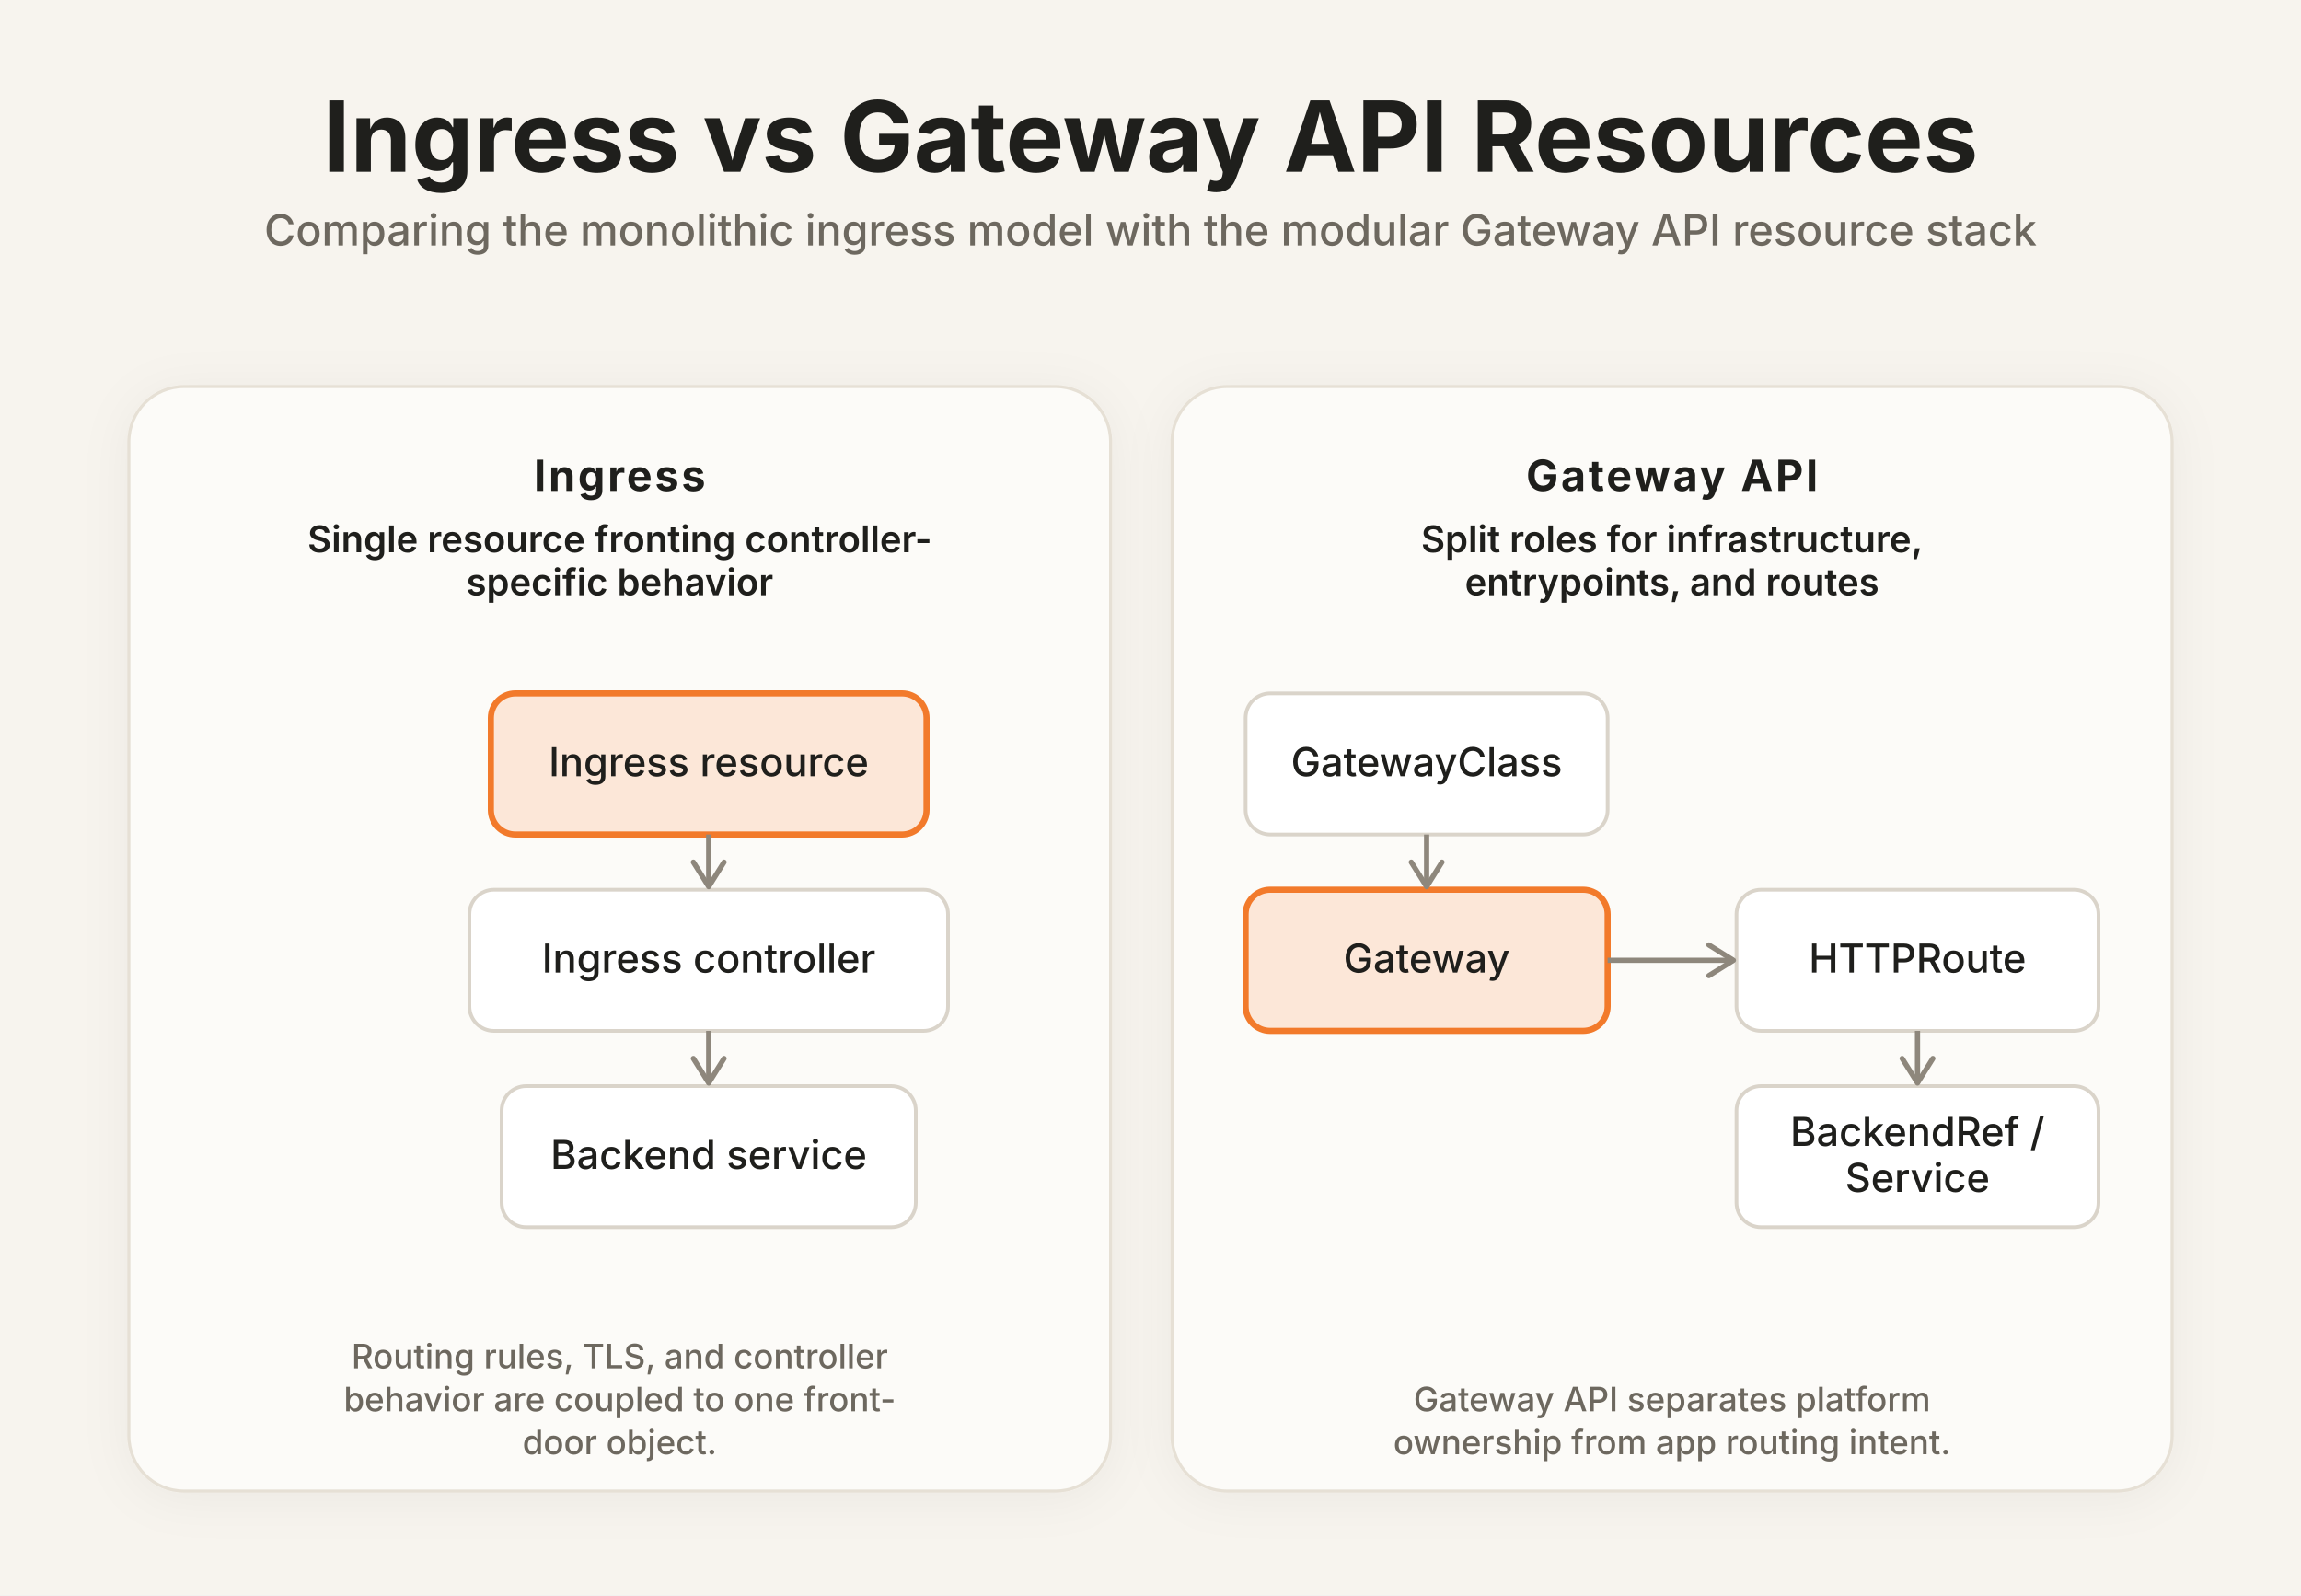
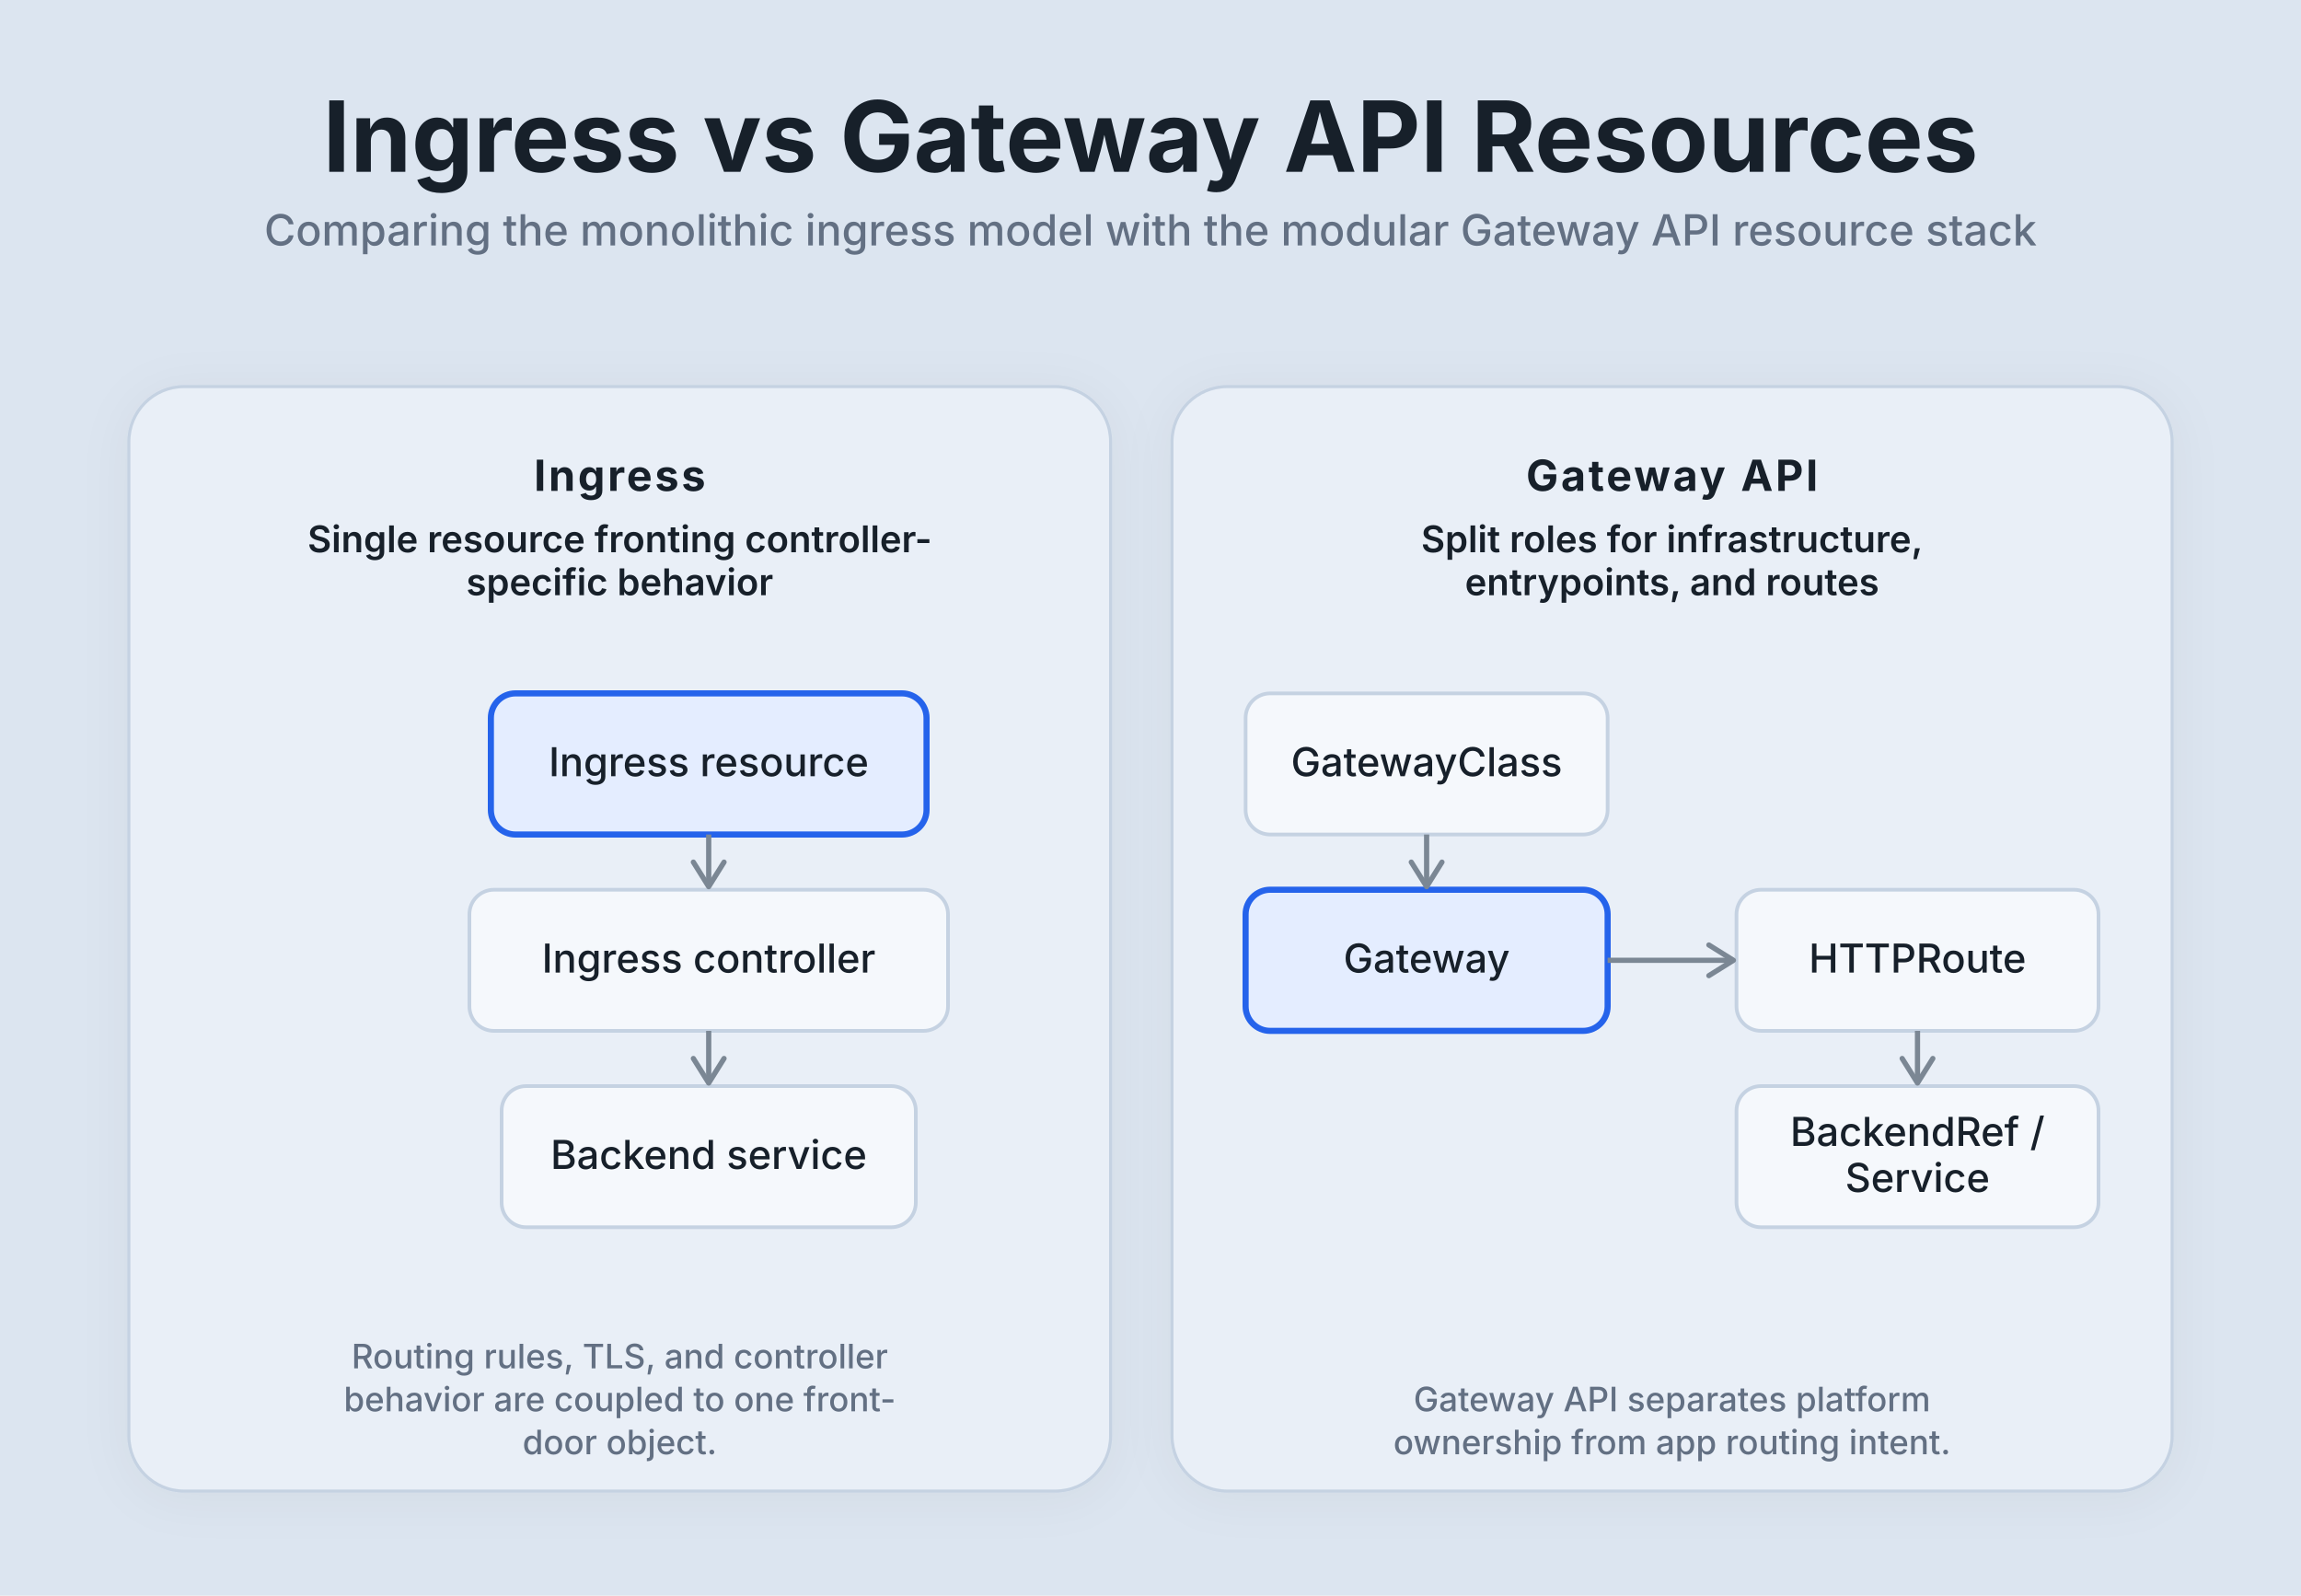
<svg xmlns="http://www.w3.org/2000/svg" width="750" height="520" viewBox="0 0 750 520" role="img" aria-label="Ingress vs Gateway API Resources">
  <defs>
    <filter id="panelShadow" x="-10%" y="-10%" width="120%" height="140%">
      <feDropShadow dx="0" dy="2" stdDeviation="8" flood-color="rgba(0,0,0,0.05)" />
    </filter>
-     <marker id="arrow" viewBox="0 0 11 12" markerWidth="11" markerHeight="12" refX="9.5" refY="6" orient="auto" markerUnits="userSpaceOnUse" overflow="visible">
-       <path d="M 1.5 1.0 L 9.5 6 L 1.5 11.0" fill="none" stroke="#8E877C" stroke-width="1.7" stroke-linecap="round" stroke-linejoin="round" />
+     <marker id="arrow-console-light" viewBox="0 0 11 12" markerWidth="11" markerHeight="12" refX="9.5" refY="6" orient="auto" markerUnits="userSpaceOnUse" overflow="visible">
+       <path d="M 1.5 1.0 L 9.5 6 L 1.5 11.0" fill="none" stroke="#7B8794" stroke-width="1.7" stroke-linecap="round" stroke-linejoin="round" />
    </marker>
  </defs>
-   <rect width="750" height="520" fill="#F7F4EE" />
-   <text x="375.0" y="56" text-anchor="middle" font-family="Inter, ui-sans-serif, system-ui, sans-serif" font-size="32" font-weight="700" fill="#1F1F1C">Ingress vs Gateway API Resources</text>
-   <text x="375.0" y="80" text-anchor="middle" font-family="Inter, ui-sans-serif, system-ui, sans-serif" font-size="14" font-weight="500" fill="#6D685F">Comparing the monolithic ingress model with the modular Gateway API resource stack</text>
-   <rect x="42.0" y="126.0" width="320.0" height="360.0" rx="18" fill="#FCFBF8" stroke="#E6E0D5" filter="url(#panelShadow)" />
-   <text x="202.0" y="160.0" text-anchor="middle" font-family="Inter, ui-sans-serif, system-ui, sans-serif" font-size="14" font-weight="700" letter-spacing="0.06em" fill="#1F1F1C">Ingress</text>
-   <text x="202.0" y="180.0" text-anchor="middle" font-family="Inter, ui-sans-serif, system-ui, sans-serif" font-size="12" font-weight="600" fill="#1F1F1C">Single resource fronting controller-</text>
-   <text x="202.0" y="194.0" text-anchor="middle" font-family="Inter, ui-sans-serif, system-ui, sans-serif" font-size="12" font-weight="600" fill="#1F1F1C">specific behavior</text>
-   <text x="202.0" y="446.0" text-anchor="middle" font-family="Inter, ui-sans-serif, system-ui, sans-serif" font-size="11" font-weight="500" fill="#6D685F">Routing rules, TLS, and controller</text>
-   <text x="202.0" y="460.0" text-anchor="middle" font-family="Inter, ui-sans-serif, system-ui, sans-serif" font-size="11" font-weight="500" fill="#6D685F">behavior are coupled to one front-</text>
-   <text x="202.0" y="474.0" text-anchor="middle" font-family="Inter, ui-sans-serif, system-ui, sans-serif" font-size="11" font-weight="500" fill="#6D685F">door object.</text>
-   <rect x="382.0" y="126.0" width="326.0" height="360.0" rx="18" fill="#FCFBF8" stroke="#E6E0D5" filter="url(#panelShadow)" />
-   <text x="545.0" y="160.0" text-anchor="middle" font-family="Inter, ui-sans-serif, system-ui, sans-serif" font-size="14" font-weight="700" letter-spacing="0.06em" fill="#1F1F1C">Gateway API</text>
-   <text x="545.0" y="180.0" text-anchor="middle" font-family="Inter, ui-sans-serif, system-ui, sans-serif" font-size="12" font-weight="600" fill="#1F1F1C">Split roles for infrastructure,</text>
-   <text x="545.0" y="194.0" text-anchor="middle" font-family="Inter, ui-sans-serif, system-ui, sans-serif" font-size="12" font-weight="600" fill="#1F1F1C">entrypoints, and routes</text>
-   <text x="545.0" y="460.0" text-anchor="middle" font-family="Inter, ui-sans-serif, system-ui, sans-serif" font-size="11" font-weight="500" fill="#6D685F">Gateway API separates platform</text>
-   <text x="545.0" y="474.0" text-anchor="middle" font-family="Inter, ui-sans-serif, system-ui, sans-serif" font-size="11" font-weight="500" fill="#6D685F">ownership from app routing intent.</text>
-   <rect x="160.0" y="226.0" width="142.0" height="46.0" rx="8" fill="#FCE7D8" stroke="#F27A2B" stroke-width="2" />
-   <text x="231.0" y="253.0" text-anchor="middle" font-family="Inter, ui-sans-serif, system-ui, sans-serif" font-size="13" font-weight="500" fill="#1F1F1C">Ingress resource</text>
-   <rect x="406.0" y="226.0" width="118.0" height="46.0" rx="8" fill="#FFFFFF" stroke="#DAD4CA" stroke-width="1.2" />
-   <text x="465.0" y="253.0" text-anchor="middle" font-family="Inter, ui-sans-serif, system-ui, sans-serif" font-size="13" font-weight="500" fill="#1F1F1C">GatewayClass</text>
-   <rect x="153.0" y="290.0" width="156.0" height="46.0" rx="8" fill="#FFFFFF" stroke="#DAD4CA" stroke-width="1.2" />
-   <text x="231.0" y="317.0" text-anchor="middle" font-family="Inter, ui-sans-serif, system-ui, sans-serif" font-size="13" font-weight="500" fill="#1F1F1C">Ingress controller</text>
-   <rect x="406.0" y="290.0" width="118.0" height="46.0" rx="8" fill="#FCE7D8" stroke="#F27A2B" stroke-width="2" />
-   <text x="465.0" y="317.0" text-anchor="middle" font-family="Inter, ui-sans-serif, system-ui, sans-serif" font-size="13" font-weight="500" fill="#1F1F1C">Gateway</text>
-   <rect x="566.0" y="290.0" width="118.0" height="46.0" rx="8" fill="#FFFFFF" stroke="#DAD4CA" stroke-width="1.2" />
-   <text x="625.0" y="317.0" text-anchor="middle" font-family="Inter, ui-sans-serif, system-ui, sans-serif" font-size="13" font-weight="500" fill="#1F1F1C">HTTPRoute</text>
-   <rect x="163.5" y="354.0" width="135.0" height="46.0" rx="8" fill="#FFFFFF" stroke="#DAD4CA" stroke-width="1.2" />
-   <text x="231.0" y="381.0" text-anchor="middle" font-family="Inter, ui-sans-serif, system-ui, sans-serif" font-size="13" font-weight="500" fill="#1F1F1C">Backend service</text>
-   <rect x="566.0" y="354.0" width="118.0" height="46.0" rx="8" fill="#FFFFFF" stroke="#DAD4CA" stroke-width="1.2" />
-   <text x="625.0" y="373.5" text-anchor="middle" font-family="Inter, ui-sans-serif, system-ui, sans-serif" font-size="13" font-weight="500" fill="#1F1F1C">BackendRef /</text>
-   <text x="625.0" y="388.5" text-anchor="middle" font-family="Inter, ui-sans-serif, system-ui, sans-serif" font-size="13" font-weight="500" fill="#1F1F1C">Service</text>
-   <path d="M 231.0 272.0 L 231.0 289.0" fill="none" stroke="#8E877C" stroke-width="1.7" marker-end="url(#arrow)" />
-   <path d="M 231.0 336.0 L 231.0 353.0" fill="none" stroke="#8E877C" stroke-width="1.7" marker-end="url(#arrow)" />
-   <path d="M 465.0 272.0 L 465.0 289.0" fill="none" stroke="#8E877C" stroke-width="1.7" marker-end="url(#arrow)" />
-   <path d="M 524.0 313.0 L 565.0 313.0" fill="none" stroke="#8E877C" stroke-width="1.7" marker-end="url(#arrow)" />
-   <path d="M 625.0 336.0 L 625.0 353.0" fill="none" stroke="#8E877C" stroke-width="1.7" marker-end="url(#arrow)" />
+   <rect width="750" height="520" fill="#DCE5F0" />
+   <text x="375.0" y="56" text-anchor="middle" font-family="Inter, ui-sans-serif, system-ui, sans-serif" font-size="32" font-weight="700" fill="#17202A">Ingress vs Gateway API Resources</text>
+   <text x="375.0" y="80" text-anchor="middle" font-family="Inter, ui-sans-serif, system-ui, sans-serif" font-size="14" font-weight="500" fill="#637083">Comparing the monolithic ingress model with the modular Gateway API resource stack</text>
+   <rect x="42.0" y="126.0" width="320.0" height="360.0" rx="18" fill="#E9EFF7" stroke="#C5D2E2" filter="url(#panelShadow)" />
+   <text x="202.0" y="160.0" text-anchor="middle" font-family="Inter, ui-sans-serif, system-ui, sans-serif" font-size="14" font-weight="700" letter-spacing="0.06em" fill="#17202A">Ingress</text>
+   <text x="202.0" y="180.0" text-anchor="middle" font-family="Inter, ui-sans-serif, system-ui, sans-serif" font-size="12" font-weight="600" fill="#17202A">Single resource fronting controller-</text>
+   <text x="202.0" y="194.0" text-anchor="middle" font-family="Inter, ui-sans-serif, system-ui, sans-serif" font-size="12" font-weight="600" fill="#17202A">specific behavior</text>
+   <text x="202.0" y="446.0" text-anchor="middle" font-family="Inter, ui-sans-serif, system-ui, sans-serif" font-size="11" font-weight="500" fill="#637083">Routing rules, TLS, and controller</text>
+   <text x="202.0" y="460.0" text-anchor="middle" font-family="Inter, ui-sans-serif, system-ui, sans-serif" font-size="11" font-weight="500" fill="#637083">behavior are coupled to one front-</text>
+   <text x="202.0" y="474.0" text-anchor="middle" font-family="Inter, ui-sans-serif, system-ui, sans-serif" font-size="11" font-weight="500" fill="#637083">door object.</text>
+   <rect x="382.0" y="126.0" width="326.0" height="360.0" rx="18" fill="#E9EFF7" stroke="#C5D2E2" filter="url(#panelShadow)" />
+   <text x="545.0" y="160.0" text-anchor="middle" font-family="Inter, ui-sans-serif, system-ui, sans-serif" font-size="14" font-weight="700" letter-spacing="0.06em" fill="#17202A">Gateway API</text>
+   <text x="545.0" y="180.0" text-anchor="middle" font-family="Inter, ui-sans-serif, system-ui, sans-serif" font-size="12" font-weight="600" fill="#17202A">Split roles for infrastructure,</text>
+   <text x="545.0" y="194.0" text-anchor="middle" font-family="Inter, ui-sans-serif, system-ui, sans-serif" font-size="12" font-weight="600" fill="#17202A">entrypoints, and routes</text>
+   <text x="545.0" y="460.0" text-anchor="middle" font-family="Inter, ui-sans-serif, system-ui, sans-serif" font-size="11" font-weight="500" fill="#637083">Gateway API separates platform</text>
+   <text x="545.0" y="474.0" text-anchor="middle" font-family="Inter, ui-sans-serif, system-ui, sans-serif" font-size="11" font-weight="500" fill="#637083">ownership from app routing intent.</text>
+   <rect x="160.0" y="226.0" width="142.0" height="46.0" rx="8" fill="#E4EDFF" stroke="#2563EB" stroke-width="2" />
+   <text x="231.0" y="253.0" text-anchor="middle" font-family="Inter, ui-sans-serif, system-ui, sans-serif" font-size="13" font-weight="500" fill="#17202A">Ingress resource</text>
+   <rect x="406.0" y="226.0" width="118.0" height="46.0" rx="8" fill="#F5F8FC" stroke="#C5D2E2" stroke-width="1.2" />
+   <text x="465.0" y="253.0" text-anchor="middle" font-family="Inter, ui-sans-serif, system-ui, sans-serif" font-size="13" font-weight="500" fill="#17202A">GatewayClass</text>
+   <rect x="153.0" y="290.0" width="156.0" height="46.0" rx="8" fill="#F5F8FC" stroke="#C5D2E2" stroke-width="1.2" />
+   <text x="231.0" y="317.0" text-anchor="middle" font-family="Inter, ui-sans-serif, system-ui, sans-serif" font-size="13" font-weight="500" fill="#17202A">Ingress controller</text>
+   <rect x="406.0" y="290.0" width="118.0" height="46.0" rx="8" fill="#E4EDFF" stroke="#2563EB" stroke-width="2" />
+   <text x="465.0" y="317.0" text-anchor="middle" font-family="Inter, ui-sans-serif, system-ui, sans-serif" font-size="13" font-weight="500" fill="#17202A">Gateway</text>
+   <rect x="566.0" y="290.0" width="118.0" height="46.0" rx="8" fill="#F5F8FC" stroke="#C5D2E2" stroke-width="1.2" />
+   <text x="625.0" y="317.0" text-anchor="middle" font-family="Inter, ui-sans-serif, system-ui, sans-serif" font-size="13" font-weight="500" fill="#17202A">HTTPRoute</text>
+   <rect x="163.5" y="354.0" width="135.0" height="46.0" rx="8" fill="#F5F8FC" stroke="#C5D2E2" stroke-width="1.2" />
+   <text x="231.0" y="381.0" text-anchor="middle" font-family="Inter, ui-sans-serif, system-ui, sans-serif" font-size="13" font-weight="500" fill="#17202A">Backend service</text>
+   <rect x="566.0" y="354.0" width="118.0" height="46.0" rx="8" fill="#F5F8FC" stroke="#C5D2E2" stroke-width="1.2" />
+   <text x="625.0" y="373.5" text-anchor="middle" font-family="Inter, ui-sans-serif, system-ui, sans-serif" font-size="13" font-weight="500" fill="#17202A">BackendRef /</text>
+   <text x="625.0" y="388.5" text-anchor="middle" font-family="Inter, ui-sans-serif, system-ui, sans-serif" font-size="13" font-weight="500" fill="#17202A">Service</text>
+   <path d="M 231.0 272.0 L 231.0 289.0" fill="none" stroke="#7B8794" stroke-width="1.7" marker-end="url(#arrow-console-light)" />
+   <path d="M 231.0 336.0 L 231.0 353.0" fill="none" stroke="#7B8794" stroke-width="1.7" marker-end="url(#arrow-console-light)" />
+   <path d="M 465.0 272.0 L 465.0 289.0" fill="none" stroke="#7B8794" stroke-width="1.7" marker-end="url(#arrow-console-light)" />
+   <path d="M 524.0 313.0 L 565.0 313.0" fill="none" stroke="#7B8794" stroke-width="1.7" marker-end="url(#arrow-console-light)" />
+   <path d="M 625.0 336.0 L 625.0 353.0" fill="none" stroke="#7B8794" stroke-width="1.7" marker-end="url(#arrow-console-light)" />
</svg>
